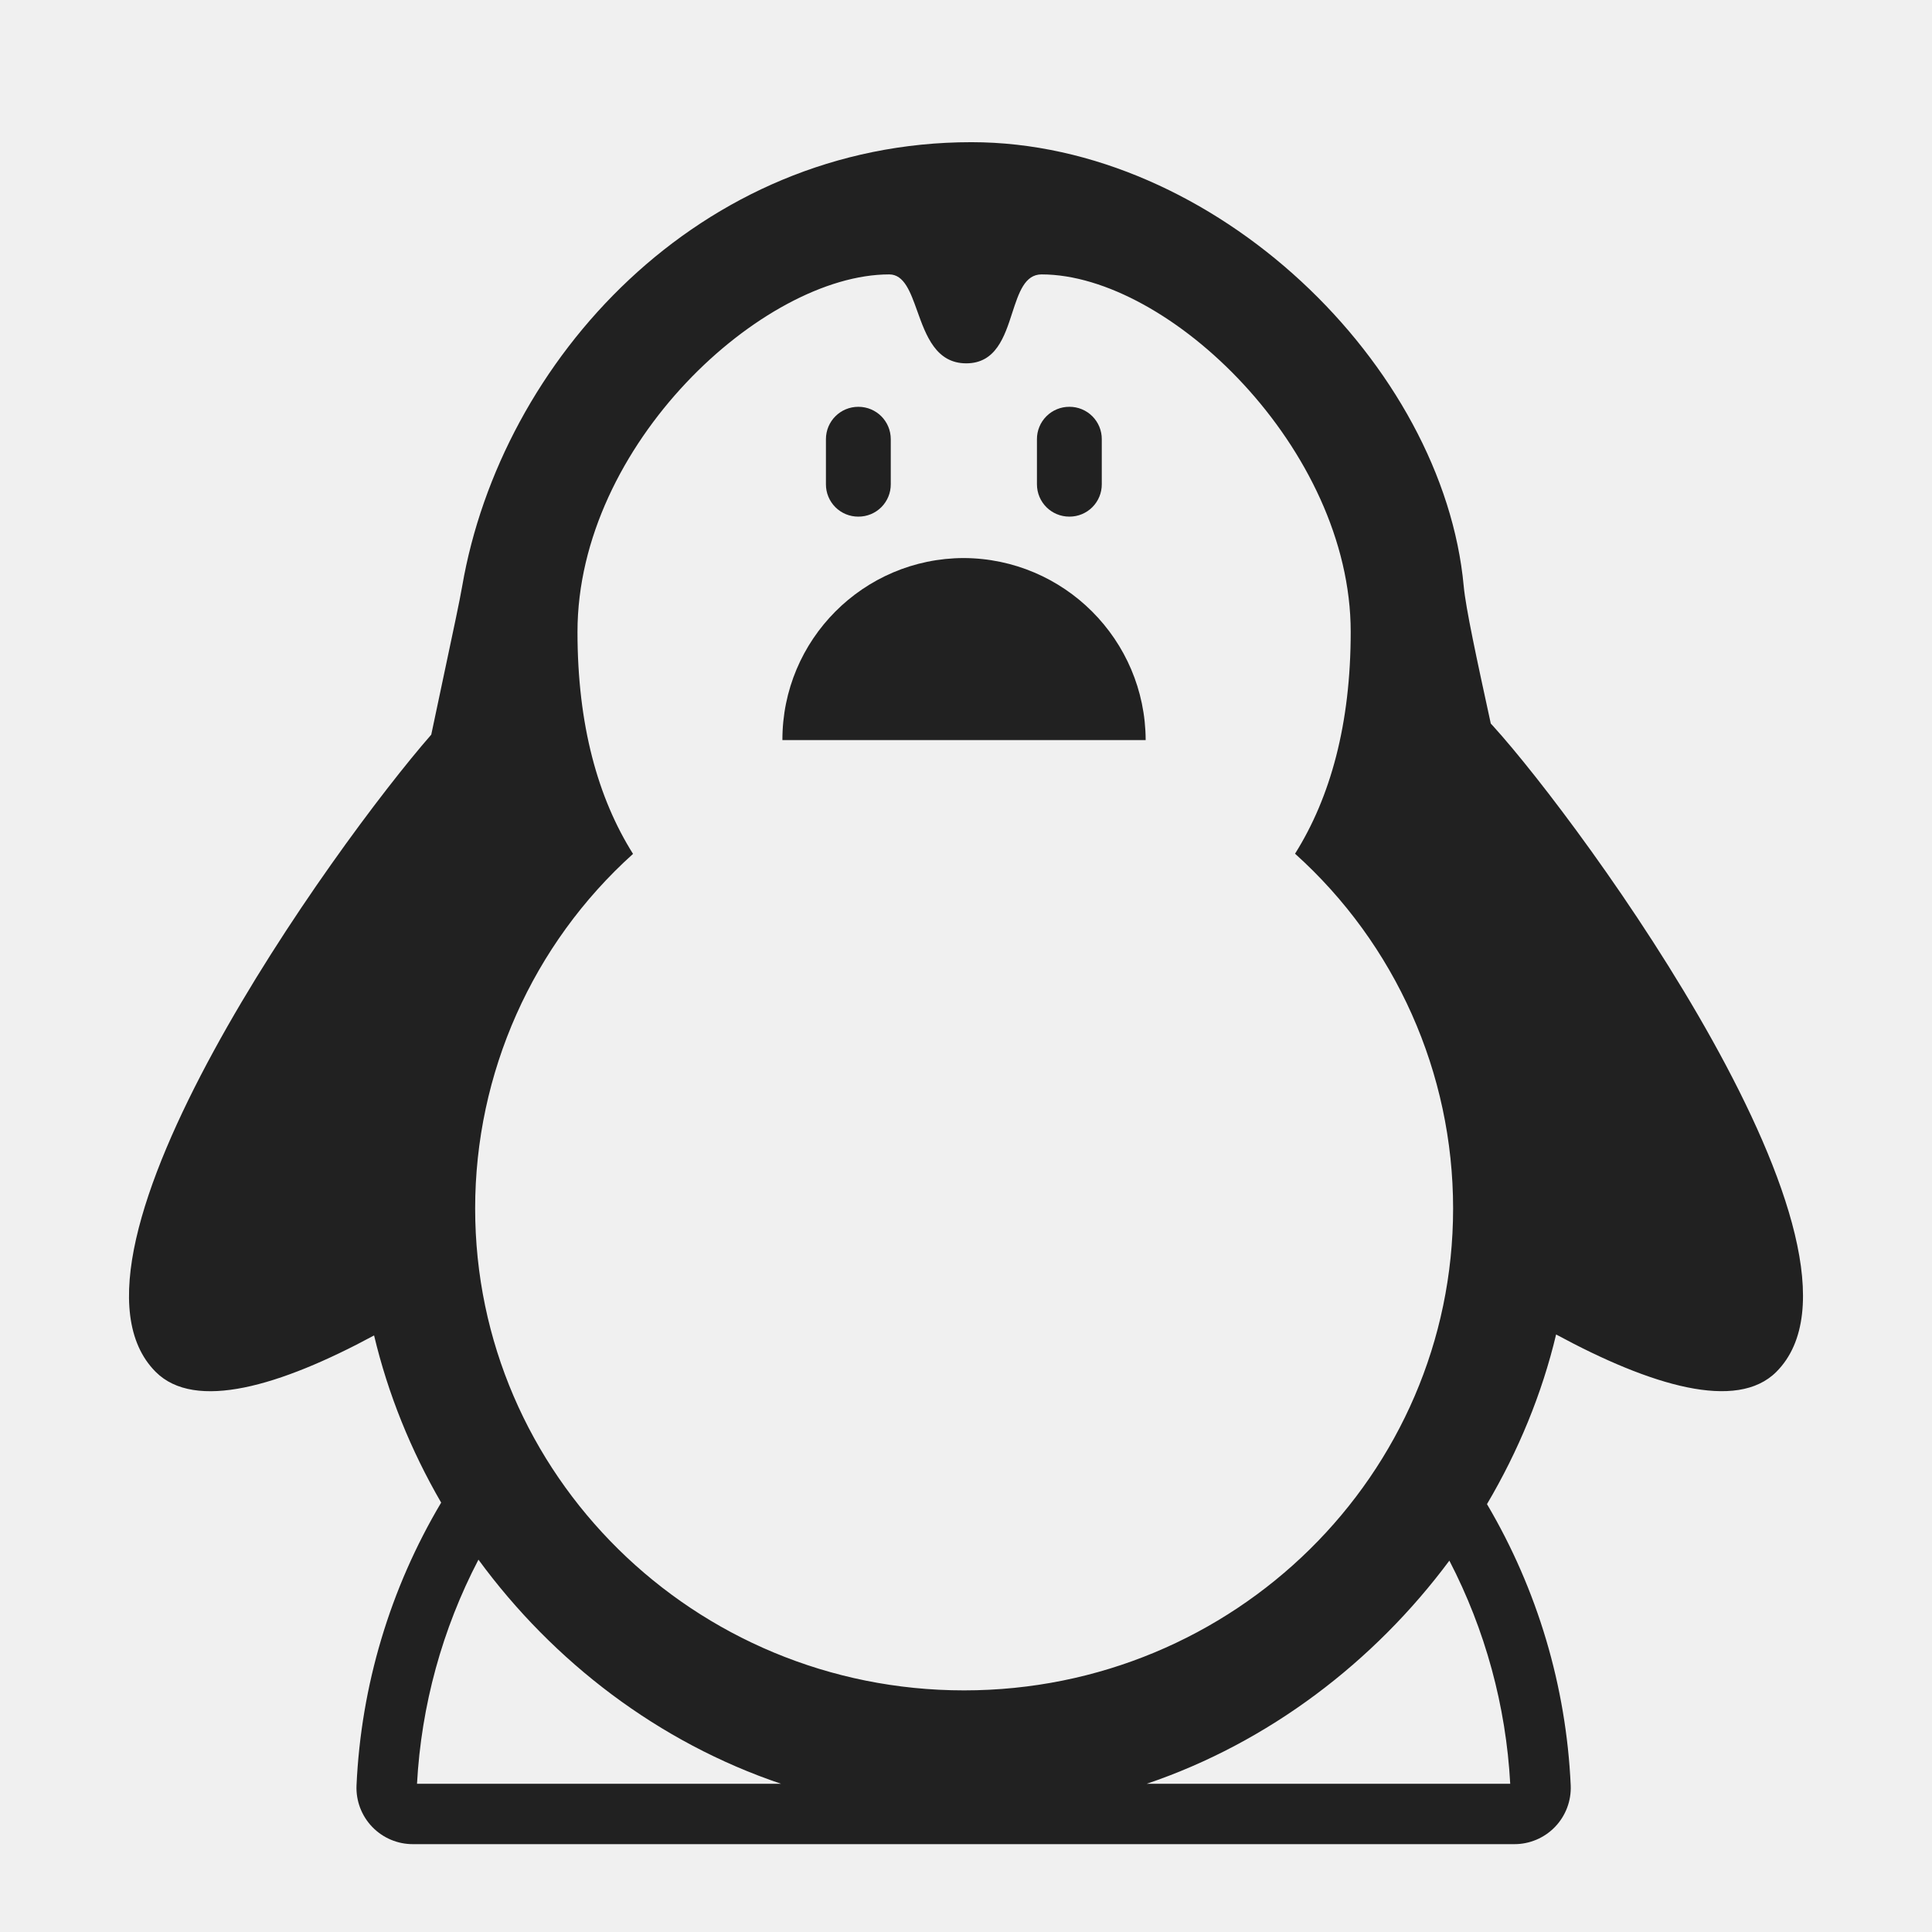
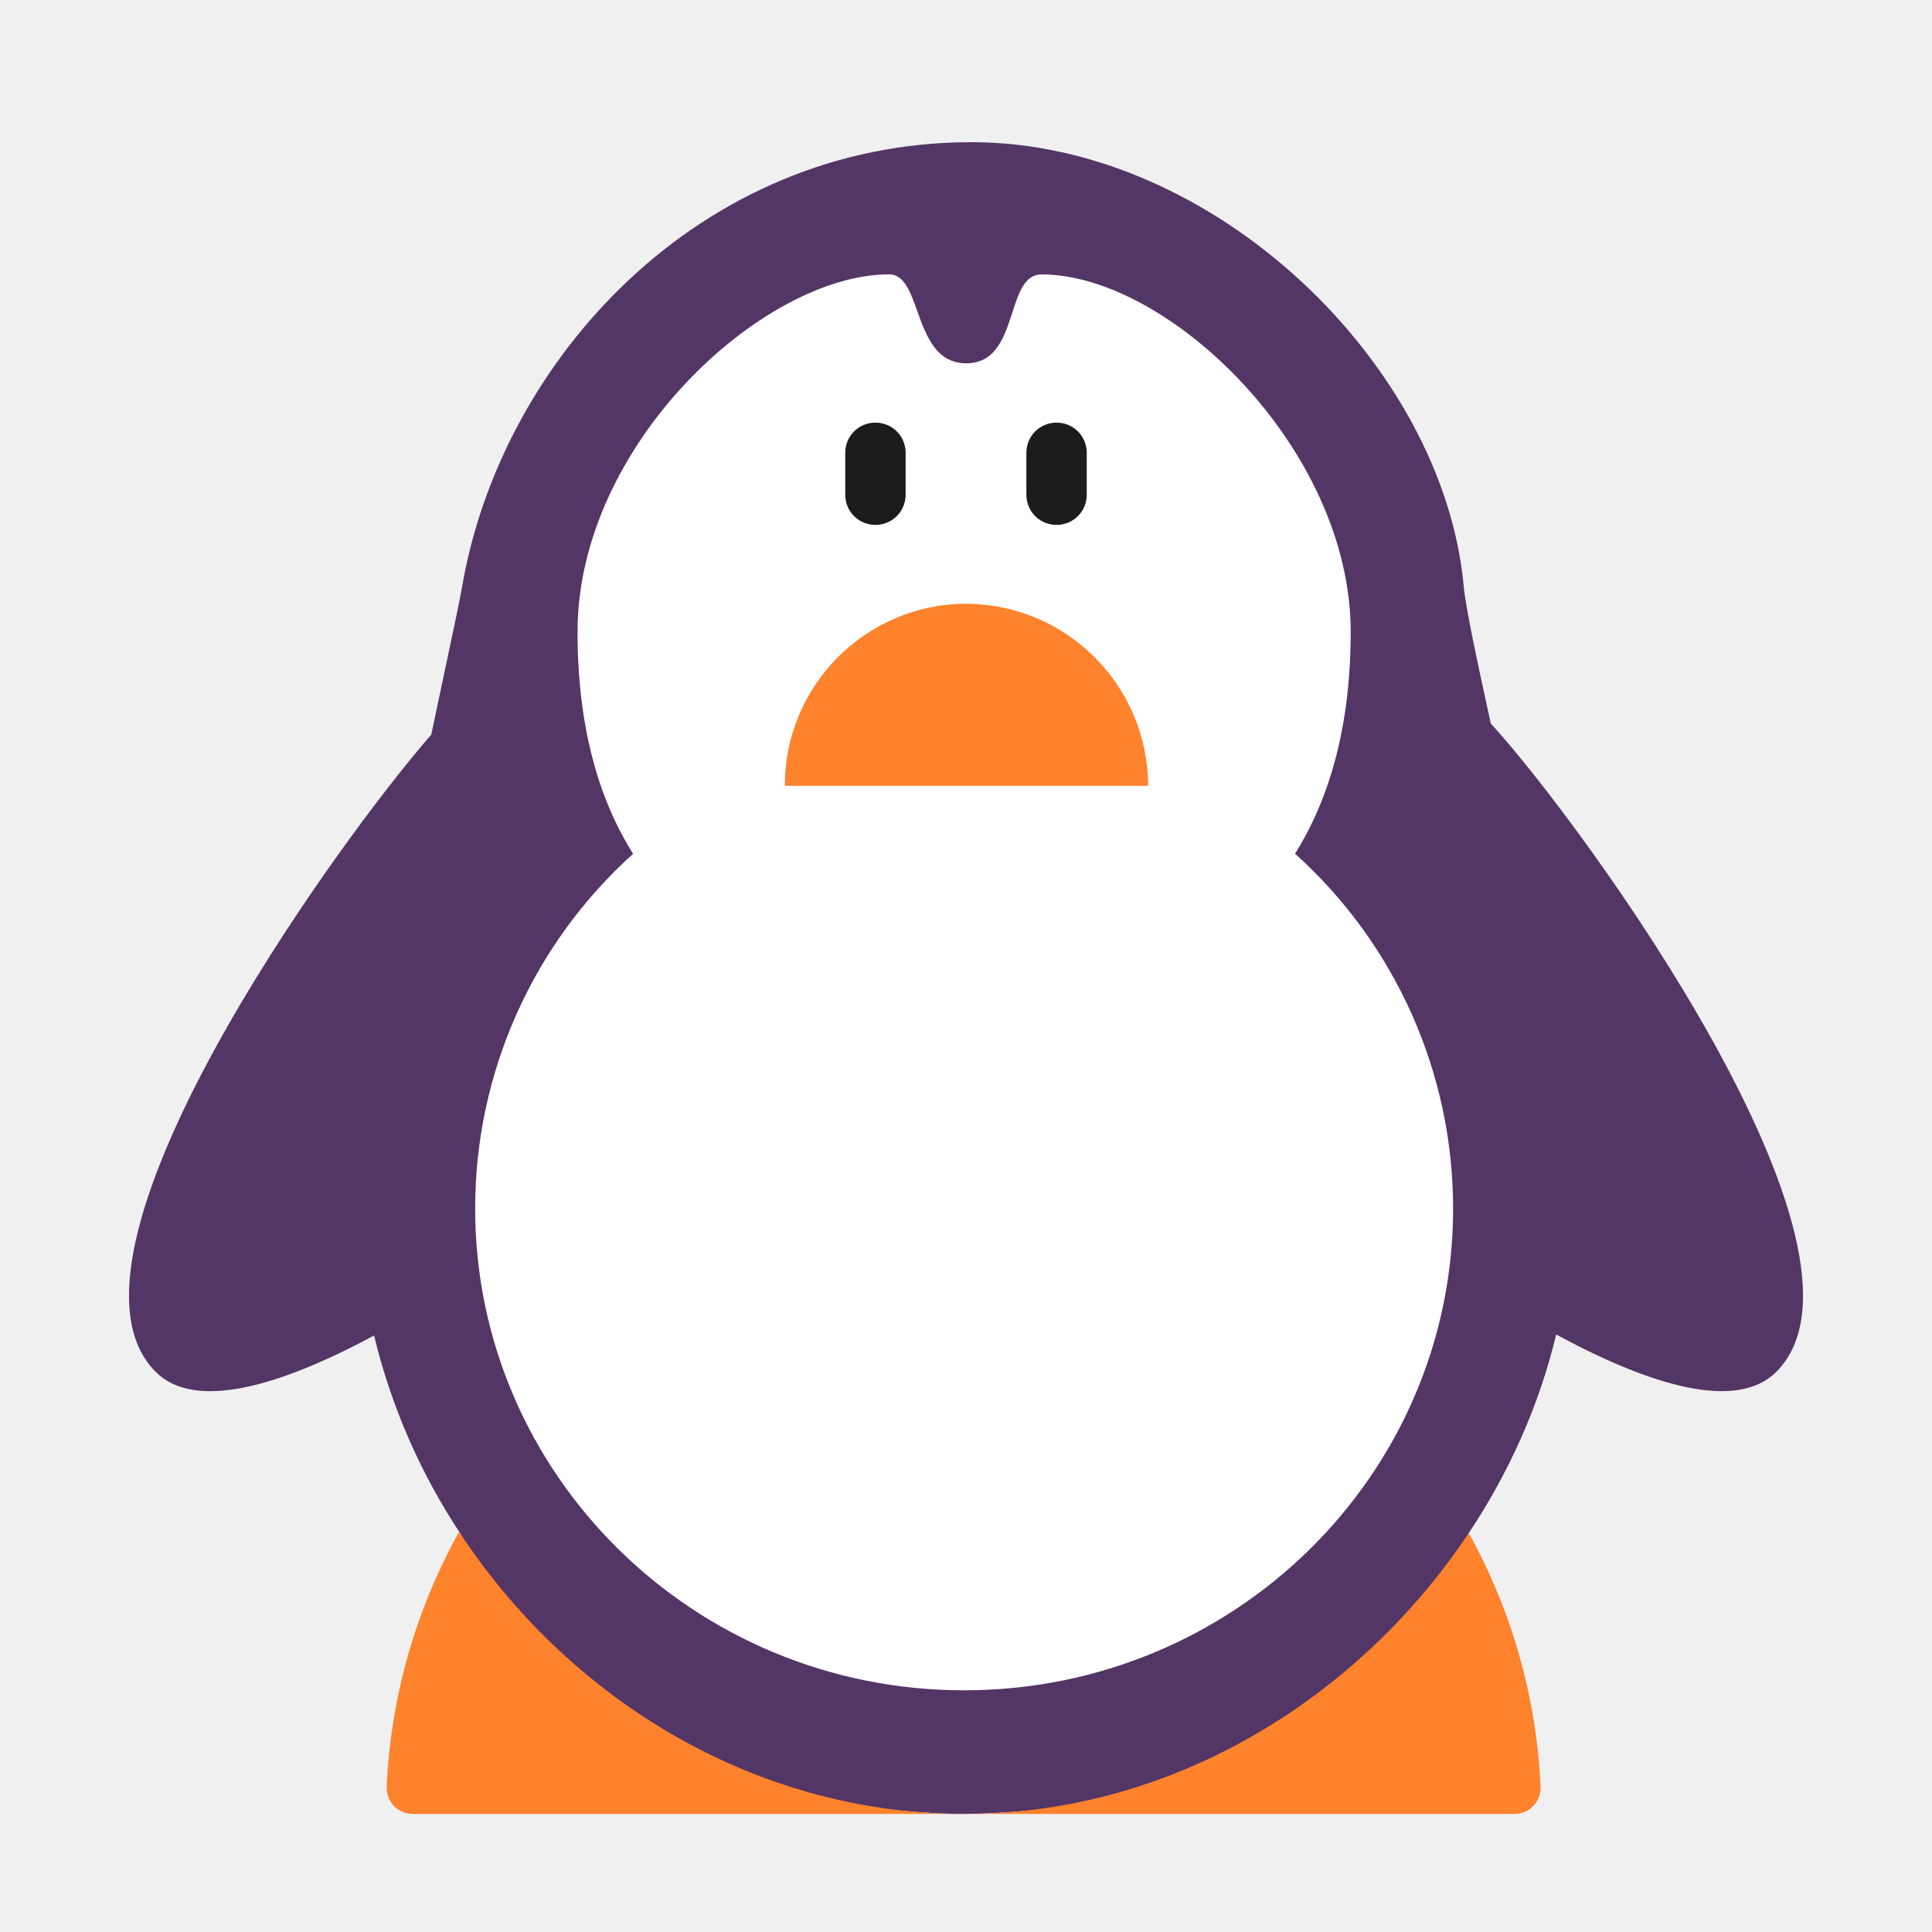
<svg xmlns="http://www.w3.org/2000/svg" fill="none" viewBox="0 0 32 32">
-   <path fill="#212121" d="M12.959 12.258h6.017a3.027 3.027 0 0 0-3.014-3.015 3.01 3.01 0 0 0-3.003 3.015M14.217 8.557a.534.534 0 0 1-.537-.537v-.745c0-.298.239-.537.537-.537s.537.239.537.537v.745a.534.534 0 0 1-.537.537M17.175 8.02c0 .298.239.537.537.537a.534.534 0 0 0 .537-.537v-.745a.534.534 0 0 0-.537-.537.535.535 0 0 0-.537.537z" />
-   <path fill="#212121" d="M24.244 9.711c-.336-3.657-4.12-7.356-8.155-7.356-4.511 0-7.79 3.615-8.434 7.356-.041.238-.146.729-.284 1.379l-.228 1.078C5.543 14 .653 20.796 2.579 22.723c.65.65 2.052.24 3.617-.604.231.972.61 1.905 1.111 2.769a10.06 10.06 0 0 0-1.402 4.685.933.933 0 0 0 .938.972h18.235a.933.933 0 0 0 .938-.972 10.06 10.06 0 0 0-1.387-4.66c.52-.88.912-1.83 1.145-2.81 1.578.854 2.993 1.273 3.647.62 1.978-1.978-3.232-9.09-4.685-10.691l-.044-.048c-.234-1.074-.415-1.915-.448-2.273M7.924 25.832c1.242 1.696 2.987 3.03 5.013 3.713h-6.03a9.1 9.1 0 0 1 1.018-3.713m11.068 3.713c2.022-.684 3.767-2.02 5.013-3.696a9.1 9.1 0 0 1 1.008 3.696zM21.45 14.14a7.9 7.9 0 0 1 2.618 5.876c0 4.408-3.626 7.982-8.1 7.982-4.472 0-8.098-3.574-8.098-7.982a7.9 7.9 0 0 1 2.615-5.873c-.58-.922-.92-2.13-.92-3.677 0-3.102 3.073-5.921 5.163-5.921.247 0 .35.287.465.608.145.405.31.865.811.865.49 0 .634-.44.763-.84.108-.33.206-.633.485-.633 2.105 0 5.12 2.893 5.12 5.921 0 1.52-.333 2.736-.922 3.674" />
+   <path fill="#533566" d="M16.09 2.355c4.035 0 7.818 3.7 8.154 7.356.033.358.214 1.199.448 2.273l.044.048c1.453 1.6 6.663 8.713 4.685 10.69-.654.654-2.07.235-3.646-.619-.28 1.173-.784 2.3-1.467 3.318L24 29s-5.988 1.075-8.16 1.044C13.76 30.014 8 29 8 29l-.362-3.58a10.3 10.3 0 0 1-1.442-3.3c-1.565.842-2.968 1.252-3.617.603C.653 20.796 5.544 14 7.143 12.168l.228-1.078c.138-.65.243-1.14.284-1.379.644-3.74 3.923-7.356 8.434-7.356" />
+   <path fill="#fff" d="M21.45 14.14c.589-.939.922-2.154.922-3.675 0-3.028-3.016-5.92-5.12-5.92-.28 0-.378.302-.485.633-.13.399-.272.839-.763.839-.501 0-.666-.46-.811-.865-.115-.32-.218-.608-.466-.608-2.09 0-5.161 2.82-5.161 5.921 0 1.547.339 2.755.92 3.677a7.9 7.9 0 0 0-2.616 5.873c0 4.408 3.626 7.982 8.099 7.982s8.099-3.574 8.099-7.982a7.9 7.9 0 0 0-2.619-5.876" />
+   <path fill="#ff822d" d="M13 13.016h6.017A3.027 3.027 0 0 0 16.005 10 3.01 3.01 0 0 0 13 13.016M6.404 29.596a9.56 9.56 0 0 1 1.201-4.225c1.774 2.71 4.79 4.623 8.235 4.673 3.54.05 6.66-1.91 8.487-4.652a9.56 9.56 0 0 1 1.19 4.204.433.433 0 0 1-.44.449H6.844a.433.433 0 0 1-.439-.449" />
+   <path fill="#1c1c1c" d="M14 8.194c0 .278.222.5.5.5s.5-.222.5-.5V7.5c0-.278-.222-.5-.5-.5s-.5.222-.5.5zM17 8.194c0 .278.222.5.5.5s.5-.222.5-.5V7.5c0-.278-.222-.5-.5-.5s-.5.222-.5.5z" />
</svg>
